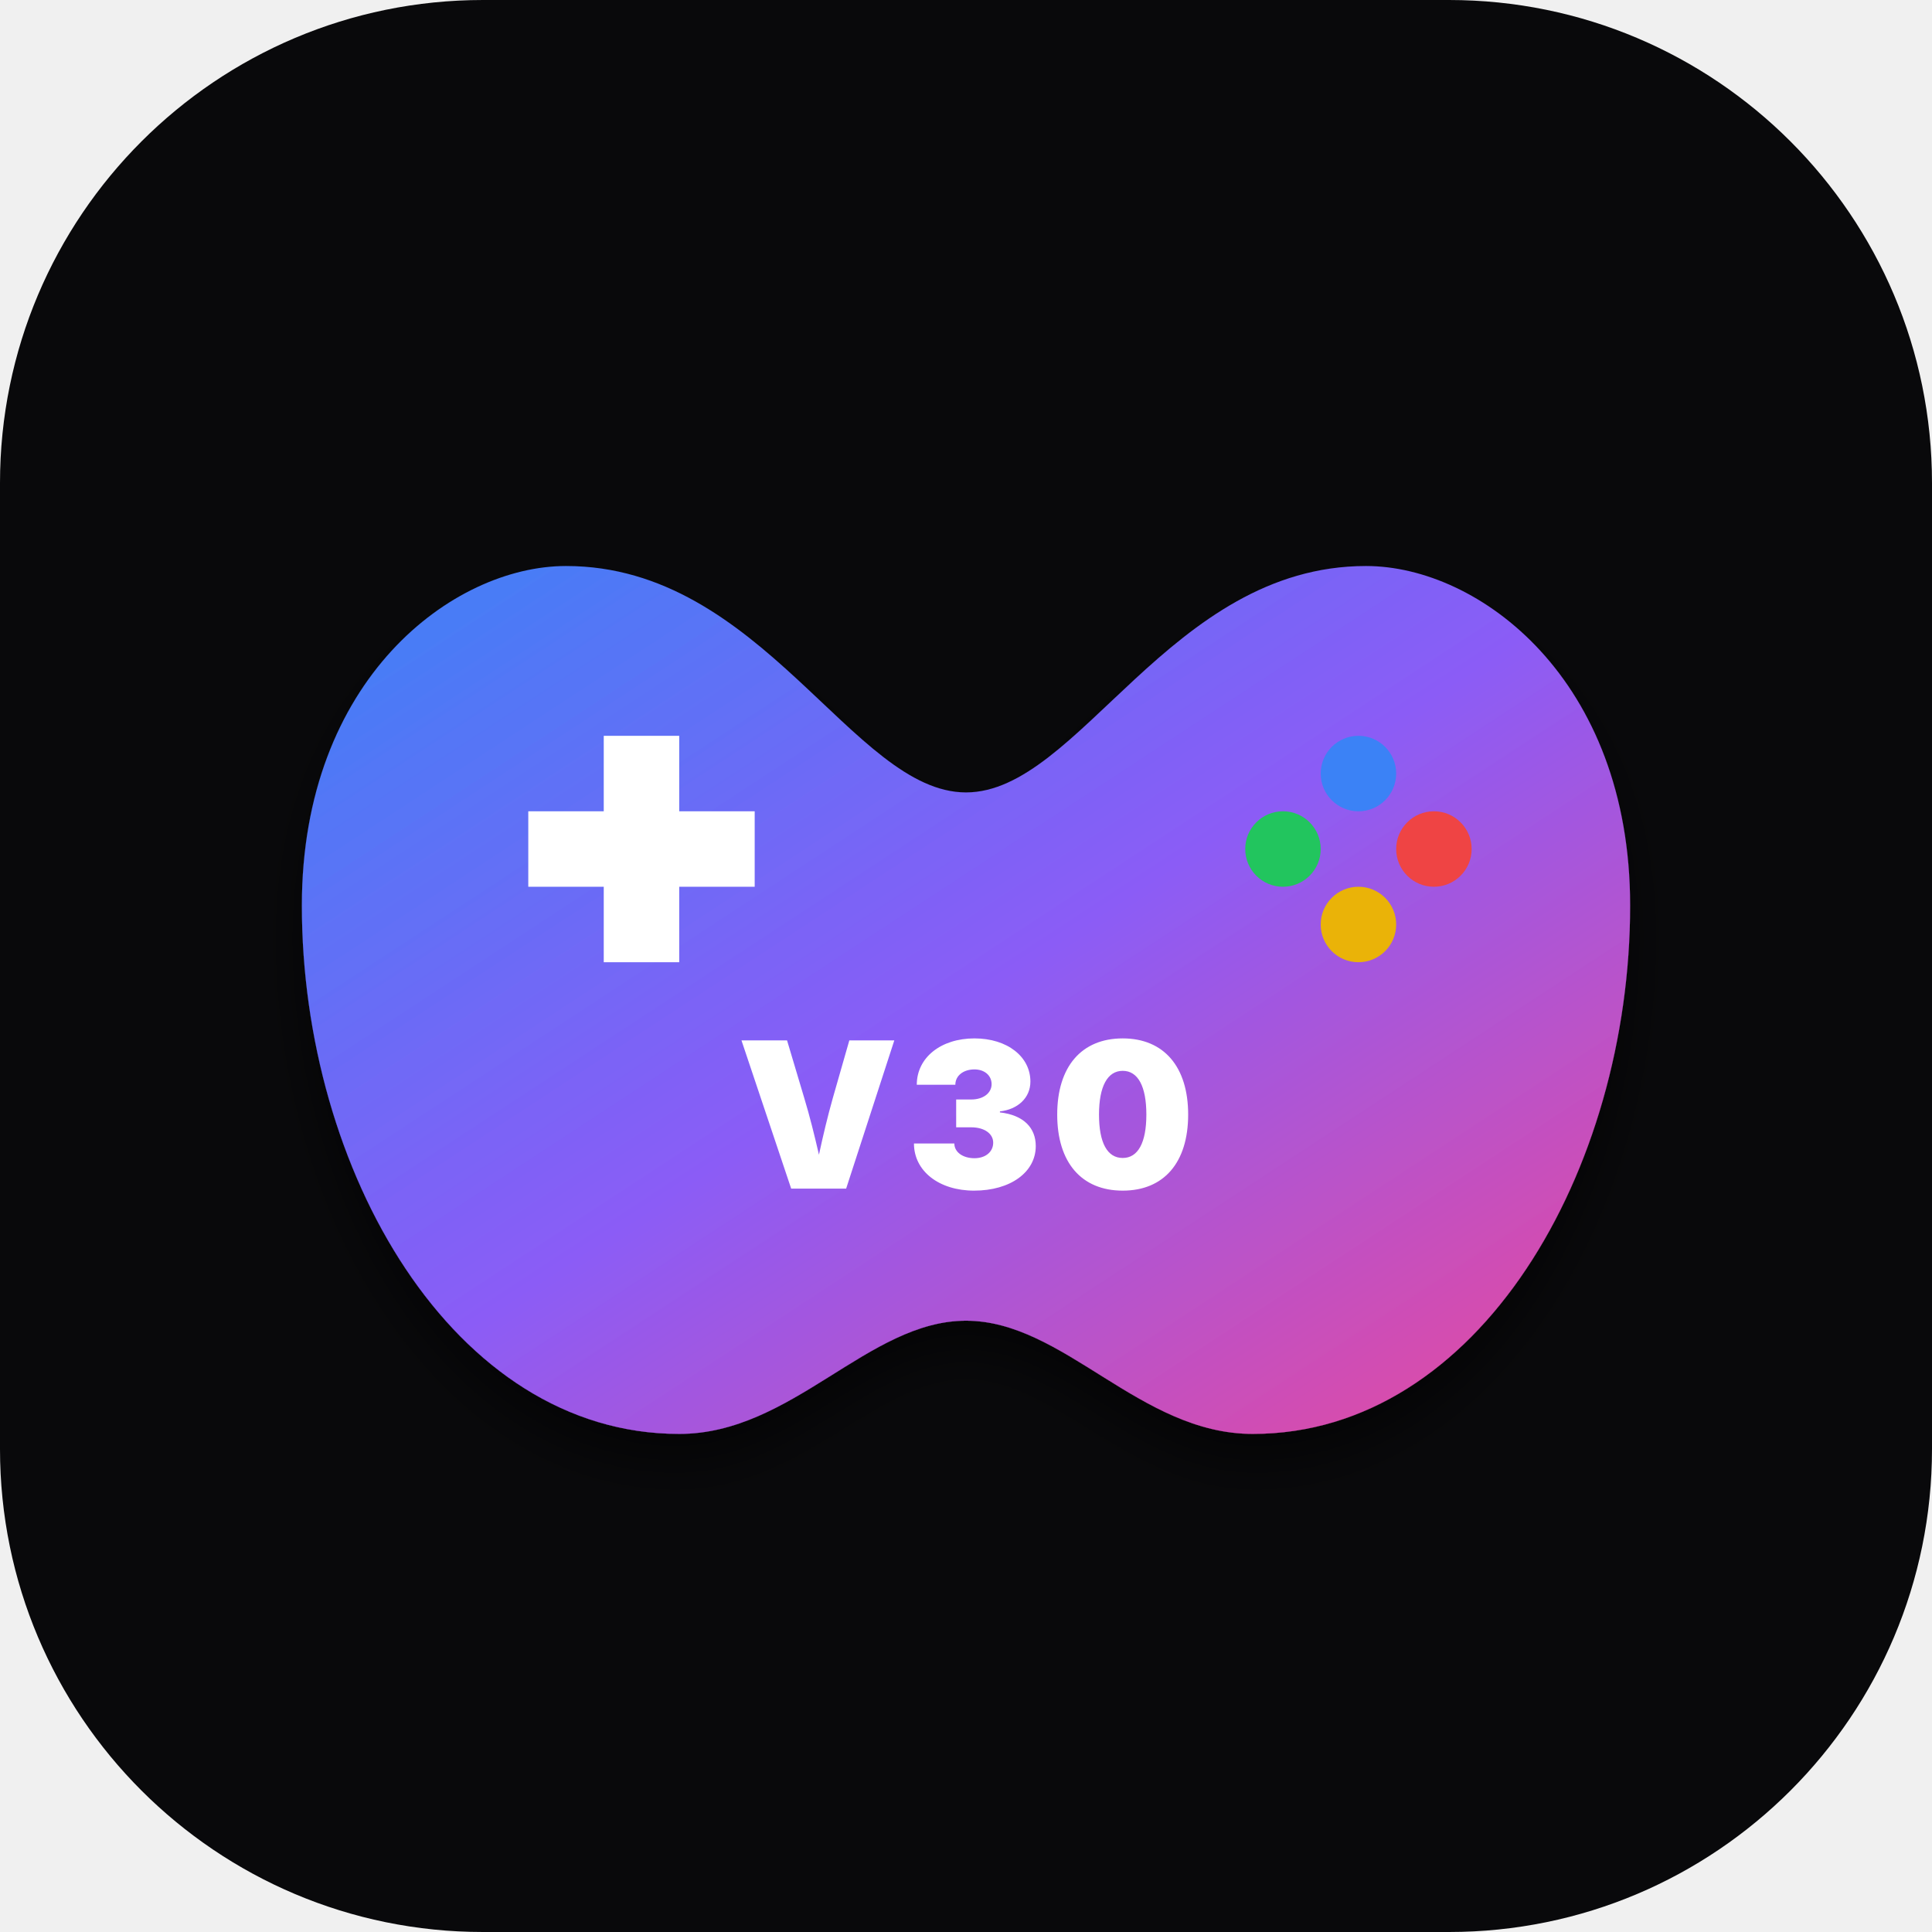
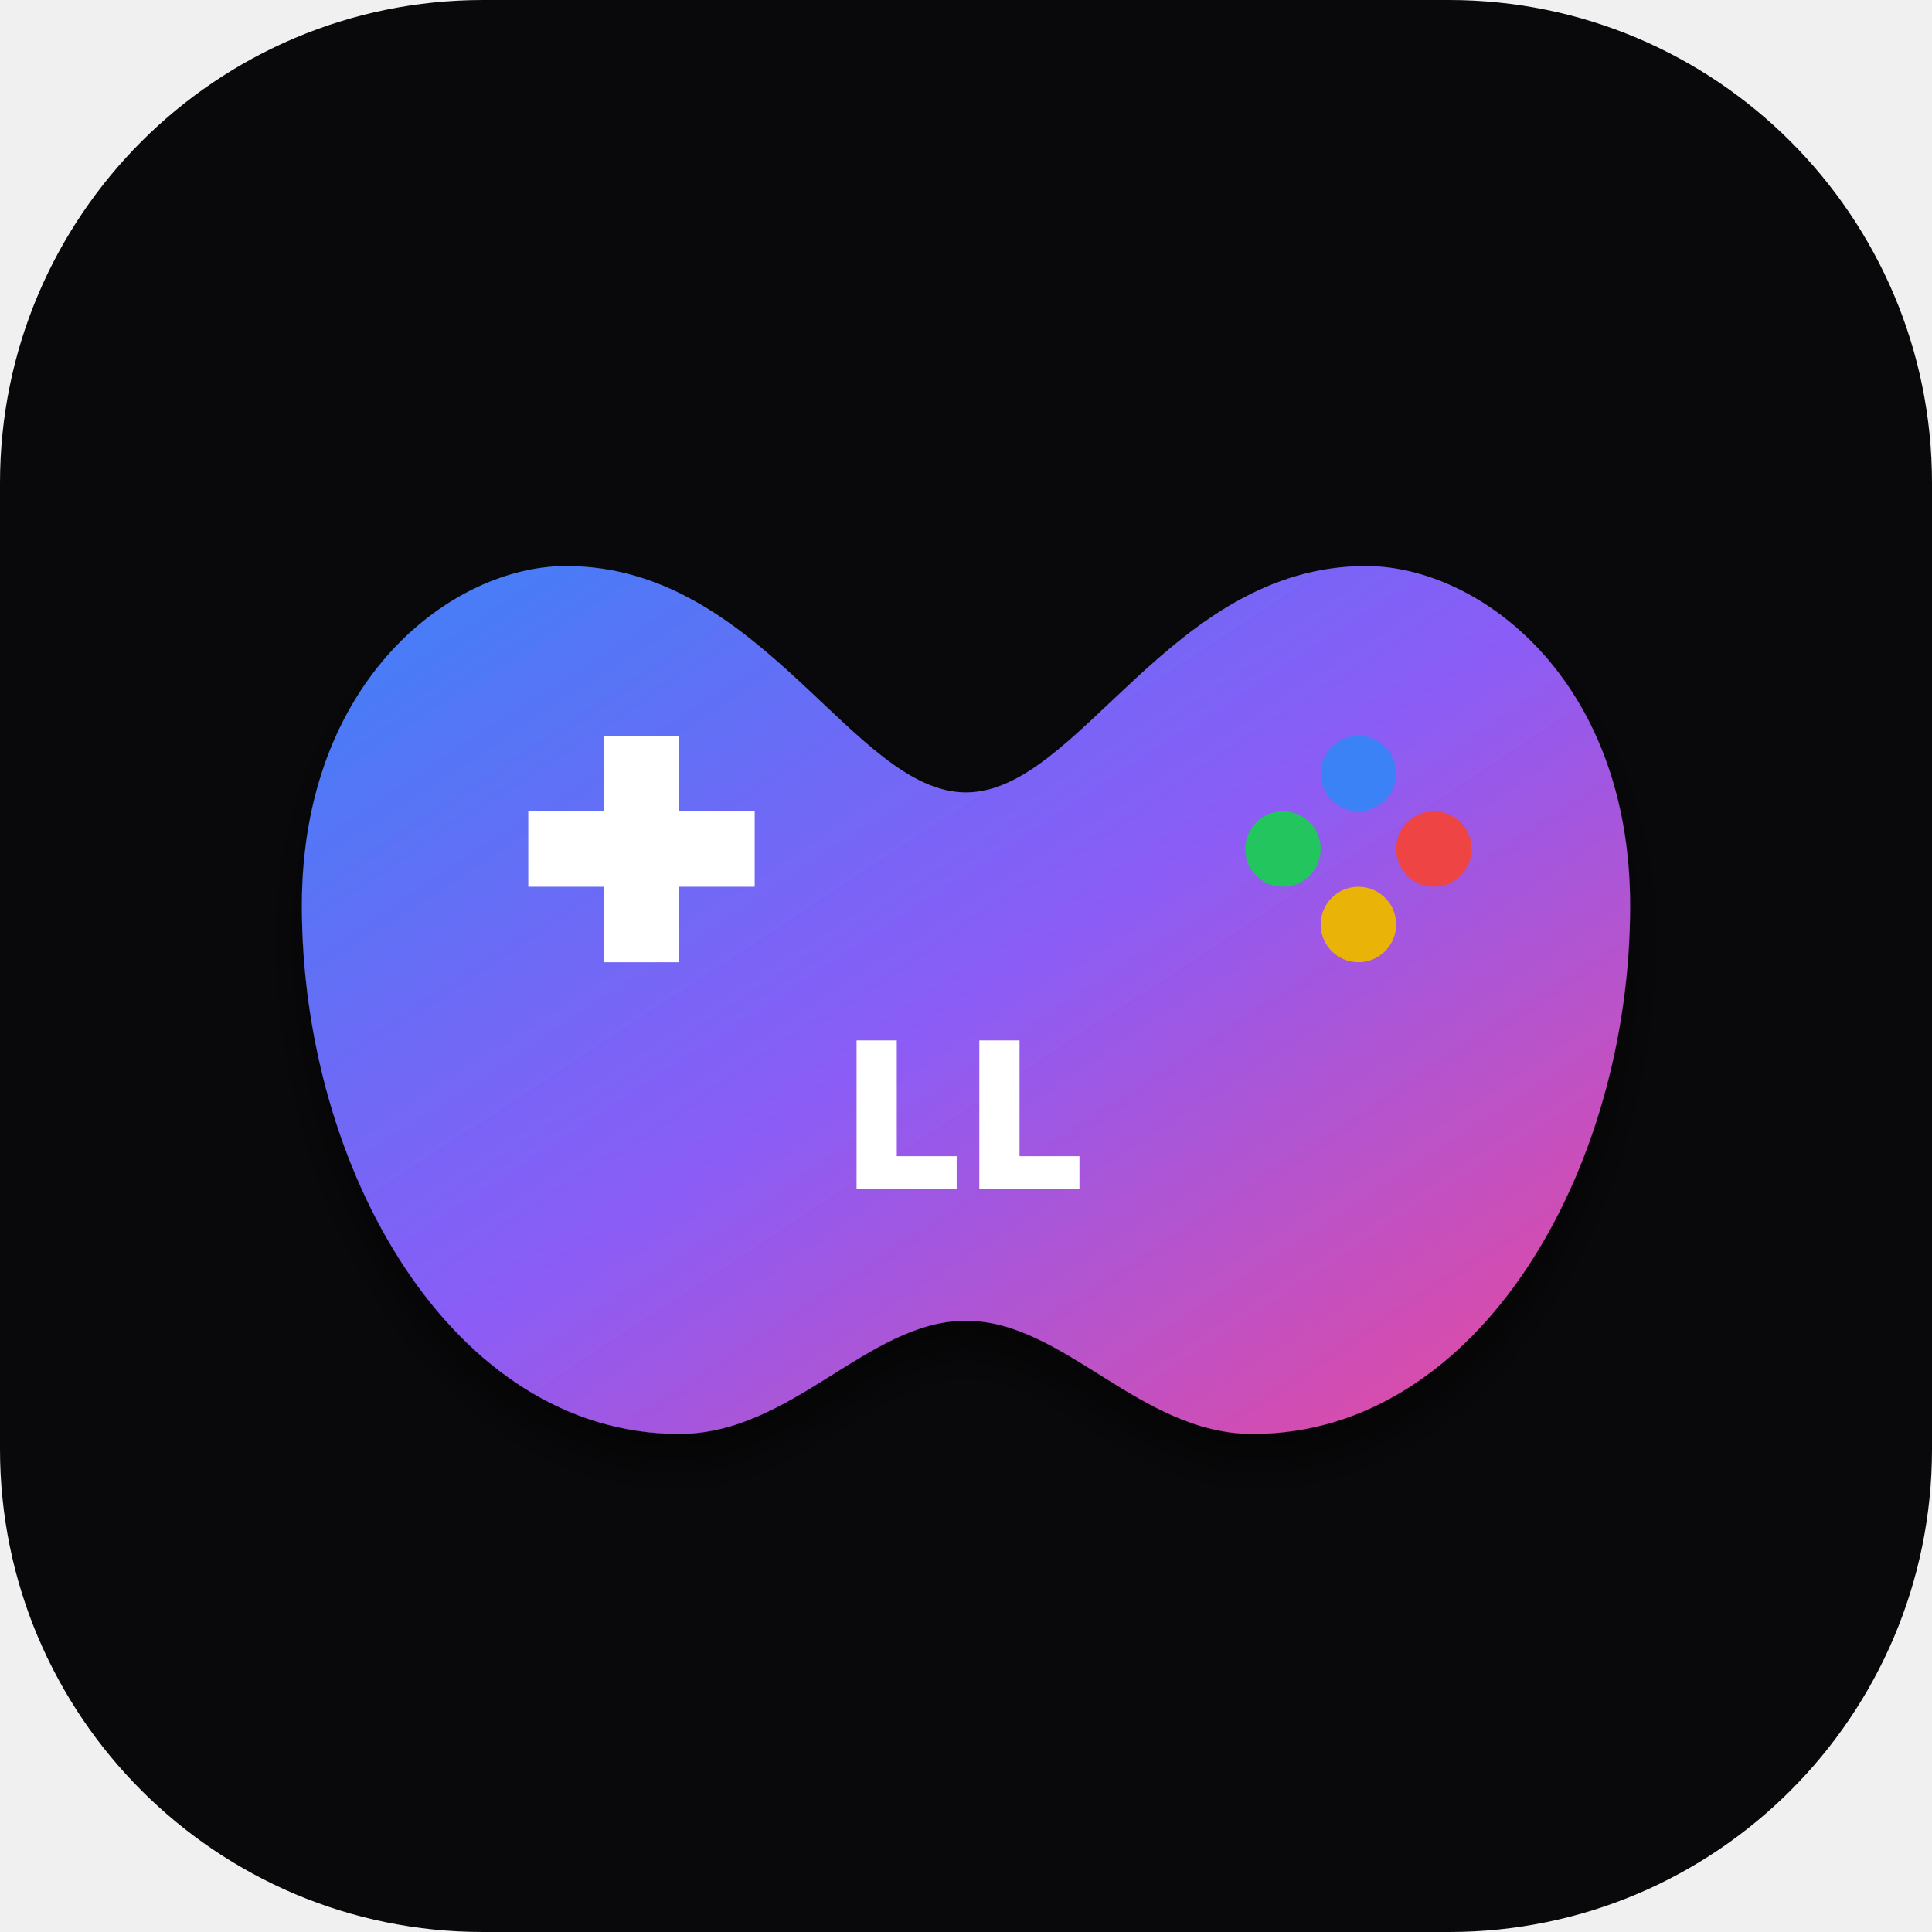
<svg xmlns="http://www.w3.org/2000/svg" viewBox="0 0 512 512" width="100%" height="100%">
  <defs>
    <linearGradient id="glow" x1="0%" y1="0%" x2="100%" y2="100%">
      <stop offset="0%" stop-color="#3b82f6" />
      <stop offset="50%" stop-color="#8b5cf6" />
      <stop offset="100%" stop-color="#ec4899" />
    </linearGradient>
    <filter id="shadow" x="-10%" y="-10%" width="120%" height="120%">
      <feDropShadow dx="0" dy="8" stdDeviation="6" flood-color="#000000" flood-opacity="0.5" />
    </filter>
  </defs>
  <rect width="512" height="512" rx="128" fill="#09090b" />
  <path d="M150,150 C120,150 80,180 80,240 C80,310 120,380 180,380 C210,380 230,350 256,350 C282,350 302,380 332,380 C392,380 432,310 432,240 C432,180 392,150 362,150 C310,150 286,210 256,210 C226,210 202,150 150,150 Z" fill="url(#glow)" filter="url(#shadow)" />
  <path d="M140,215 L160,215 L160,195 L180,195 L180,215 L200,215 L200,235 L180,235 L180,255 L160,255 L160,235 L140,235 Z" fill="#ffffff" />
  <circle cx="360" cy="205" r="10" fill="#3b82f6" />
  <circle cx="340" cy="225" r="10" fill="#22c55e" />
  <circle cx="380" cy="225" r="10" fill="#ef4444" />
  <circle cx="360" cy="245" r="10" fill="#eab308" />
-   <text x="256" y="315" font-family="'Inter', system-ui, sans-serif" font-size="54" font-weight="900" fill="#ffffff" text-anchor="middle" letter-spacing="2">V30</text>
+   <text x="256" y="315" font-family="'Inter', system-ui, sans-serif" font-size="54" font-weight="900" fill="#ffffff" text-anchor="middle" letter-spacing="2">LL</text>
</svg>
